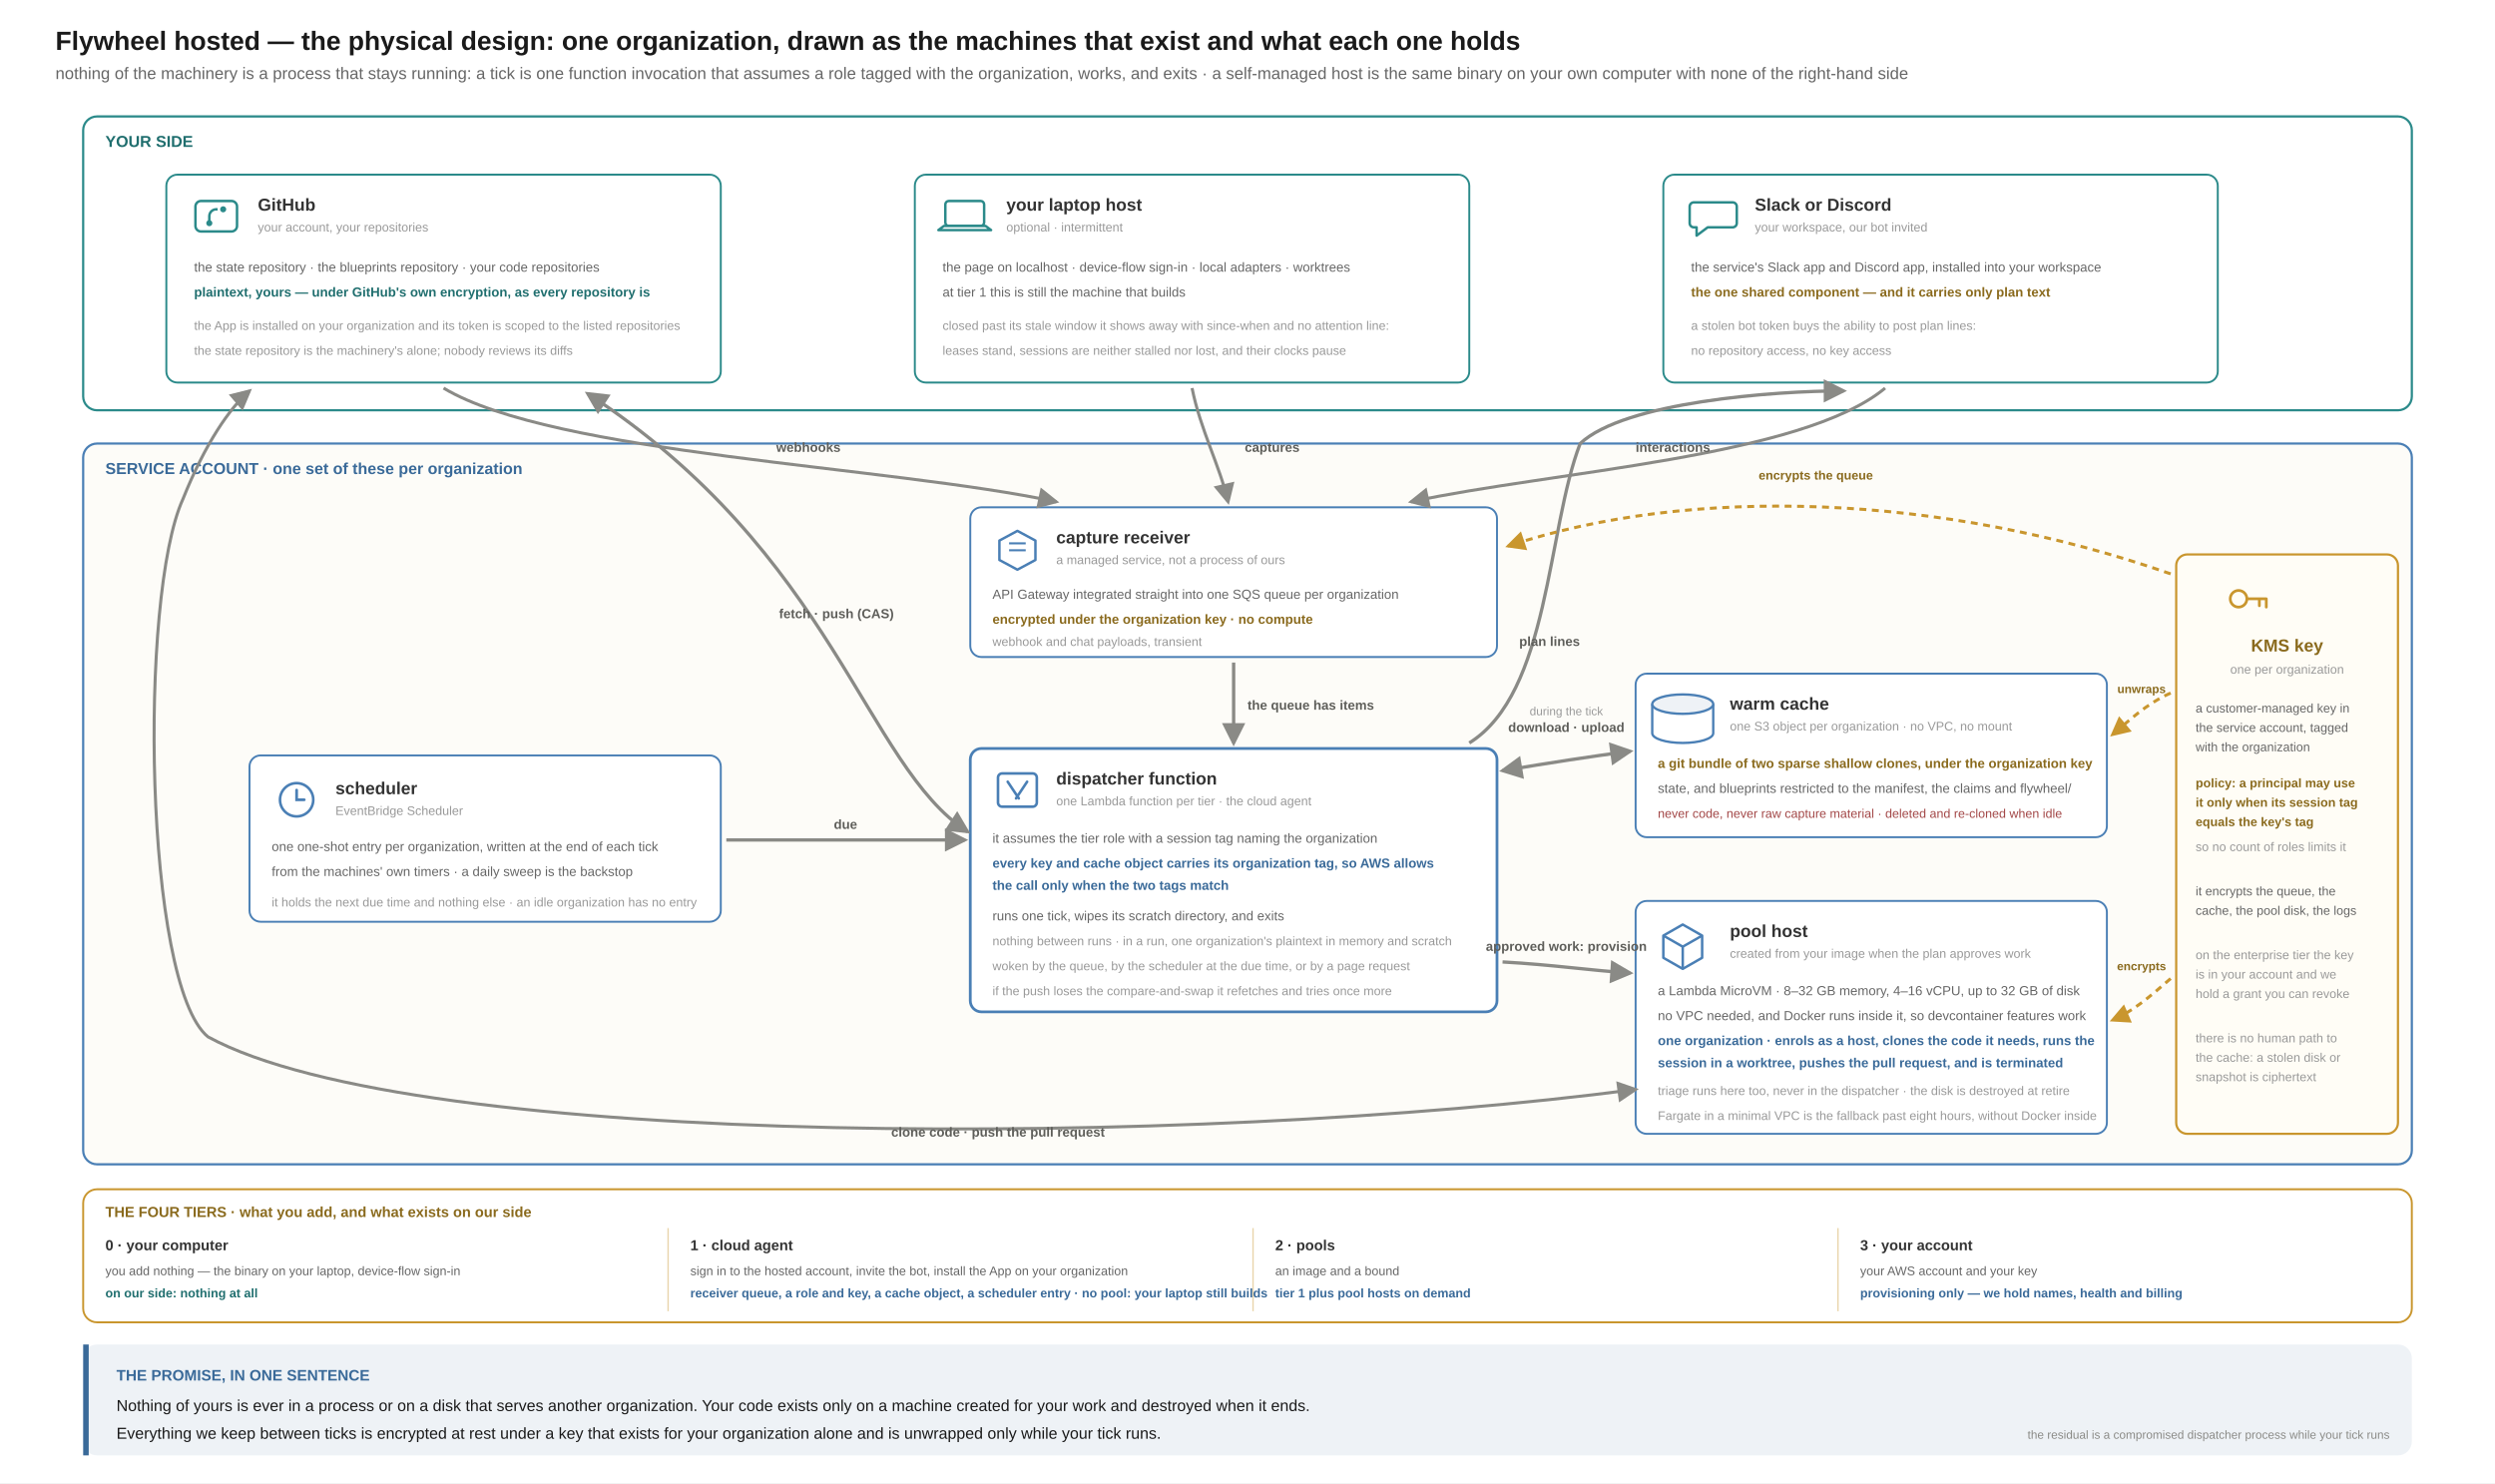
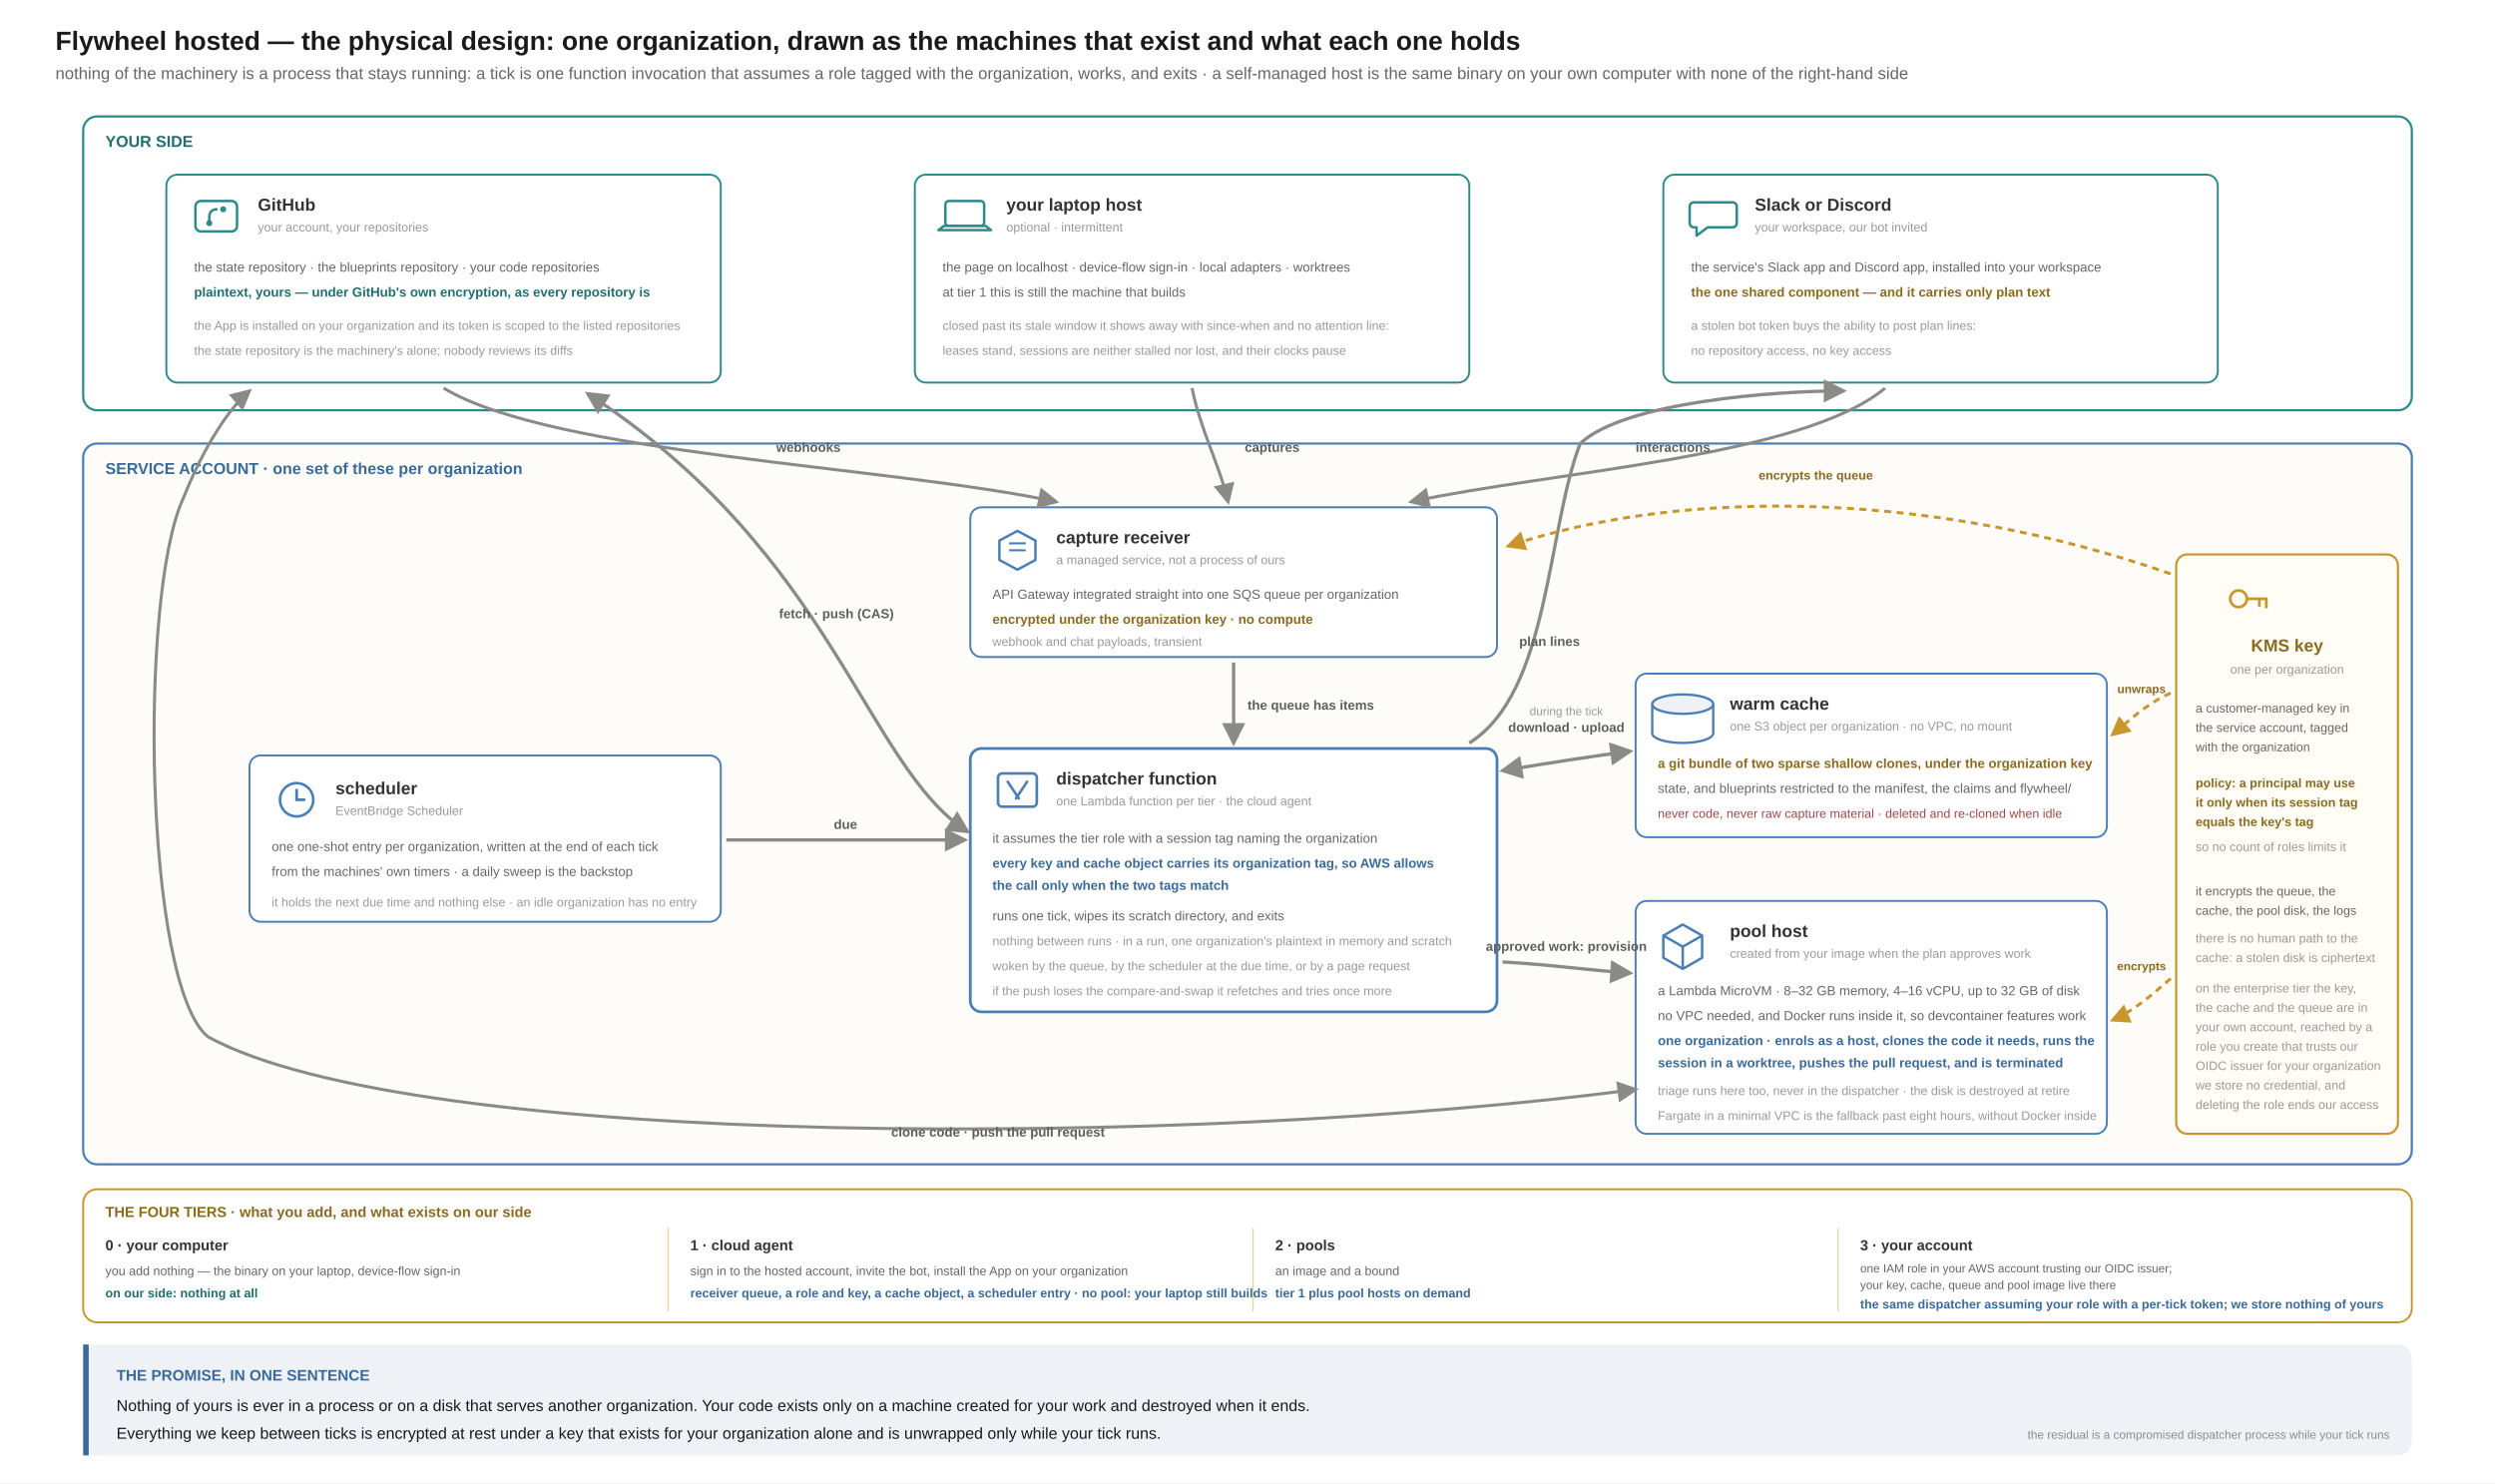
<svg xmlns="http://www.w3.org/2000/svg" viewBox="0 0 1800 1070" font-family="-apple-system, 'Helvetica Neue', Arial, sans-serif">
  <defs>
    <marker id="mS" viewBox="0 0 10 10" refX="8.5" refY="5" markerWidth="7" markerHeight="7" orient="auto-start-reverse">
      <path d="M0 0L10 5L0 10z" fill="#8a8a86" />
    </marker>
    <marker id="mK" viewBox="0 0 10 10" refX="8.5" refY="5" markerWidth="6.5" markerHeight="6.5" orient="auto-start-reverse">
      <path d="M0 0L10 5L0 10z" fill="#c9962e" />
    </marker>
    <g id="repo">
      <rect x="-15" y="-11" width="30" height="22" rx="4" fill="#fff" stroke="currentColor" stroke-width="1.8" />
      <circle cx="-5" cy="5" r="2.2" fill="currentColor" />
      <circle cx="5" cy="-5" r="2.2" fill="currentColor" />
      <path d="M -5 5 v-5 a 5 5 0 0 1 5 -5 h 1" fill="none" stroke="currentColor" stroke-width="1.8" />
    </g>
    <g id="laptop" stroke="currentColor" stroke-width="1.8" fill="#fff">
      <rect x="-14" y="-11" width="28" height="18" rx="2.5" />
      <path d="M -19 10 L 19 10 L 15 7 L -15 7 Z" stroke-linejoin="round" />
    </g>
    <g id="chat" stroke="currentColor" stroke-width="1.8" fill="#fff" stroke-linejoin="round">
      <path d="M -14 -10 h 28 a 3 3 0 0 1 3 3 v 12 a 3 3 0 0 1 -3 3 h -18 l -8 6 v -6 h -2 a 3 3 0 0 1 -3 -3 v -12 a 3 3 0 0 1 3 -3 z" />
    </g>
    <g id="gate" stroke="currentColor" stroke-width="1.8" fill="#fff">
      <path d="M 0 -13 L 13 -6 L 13 8 L 0 15 L -13 8 L -13 -6 Z" stroke-linejoin="round" />
      <path d="M -6 1 h 12 M -6 -4 h 12" stroke-width="1.5" />
    </g>
    <g id="fn" stroke="currentColor" stroke-width="1.9" fill="none" stroke-linejoin="round">
      <rect x="-14" y="-12" width="28" height="24" rx="3" fill="#fff" />
      <path d="M -7 -6 L 1 6 M 7 -6 L -1 6" stroke-linecap="round" />
    </g>
    <g id="cyl">
      <path d="M -22 -10 L -22 11 A 22 7 0 0 0 22 11 L 22 -10" fill="#fff" stroke="currentColor" stroke-width="1.7" />
      <ellipse cx="0" cy="-10" rx="22" ry="7" fill="#eef2f6" stroke="currentColor" stroke-width="1.7" />
    </g>
    <g id="clock">
      <circle r="12" fill="#fff" stroke="currentColor" stroke-width="1.9" />
      <path d="M 0 -7 V 0 H 5.5" fill="none" stroke="currentColor" stroke-width="2" stroke-linecap="round" />
    </g>
    <g id="cube" stroke="currentColor" stroke-width="1.8" stroke-linejoin="round">
      <path d="M -14 -7 L 0 -15 L 14 -7 L 14 9 L 0 17 L -14 9 Z" fill="#fff" />
      <path d="M -14 -7 L 0 1 L 14 -7 M 0 1 L 0 17" fill="none" />
    </g>
    <g id="key" stroke="currentColor" stroke-width="2" fill="none" stroke-linecap="round">
      <circle cx="-7" cy="0" r="6" />
      <path d="M -1 0 H 13 M 8 0 v5 M 13 0 v6" />
    </g>
  </defs>
  <rect width="1800" height="1070" fill="#fff" />
  <text x="40" y="36" font-size="19" font-weight="700" fill="#1a1a1a">Flywheel hosted — the physical design: one organization, drawn as the machines that exist and what each one holds</text>
  <text x="40" y="57" font-size="12" fill="#666">nothing of the machinery is a process that stays running: a tick is one function invocation that assumes a role tagged with the organization, works, and exits · a self-managed host is the same binary on your own computer with none of the right-hand side</text>
  <rect x="60" y="84" width="1680" height="212" rx="10" fill="#fff" stroke="#2b8a8a" stroke-width="1.6" />
  <text x="76" y="106" font-size="11.5" font-weight="700" fill="#1f6e6e">YOUR SIDE</text>
  <rect x="120" y="126" width="400" height="150" rx="8" fill="#fff" stroke="#2b8a8a" stroke-width="1.4" />
  <use href="#repo" x="156" y="156" color="#2b8a8a" />
  <text x="186" y="152" font-size="12.5" font-weight="700" fill="#333">GitHub</text>
  <text x="186" y="167" font-size="9" fill="#999">your account, your repositories</text>
  <text x="140" y="196" font-size="9.5" fill="#666">the state repository · the blueprints repository · your code repositories</text>
  <text x="140" y="214" font-size="9.5" font-weight="700" fill="#1f6e6e">plaintext, yours — under GitHub's own encryption, as every repository is</text>
  <text x="140" y="238" font-size="9" fill="#999">the App is installed on your organization and its token is scoped to the listed repositories</text>
  <text x="140" y="256" font-size="9" fill="#999">the state repository is the machinery's alone; nobody reviews its diffs</text>
  <rect x="660" y="126" width="400" height="150" rx="8" fill="#fff" stroke="#2b8a8a" stroke-width="1.4" />
  <use href="#laptop" x="696" y="156" color="#2b8a8a" />
  <text x="726" y="152" font-size="12.5" font-weight="700" fill="#333">your laptop host</text>
  <text x="726" y="167" font-size="9" fill="#999">optional · intermittent</text>
  <text x="680" y="196" font-size="9.5" fill="#666">the page on localhost · device-flow sign-in · local adapters · worktrees</text>
  <text x="680" y="214" font-size="9.5" fill="#666">at tier 1 this is still the machine that builds</text>
  <text x="680" y="238" font-size="9" fill="#999">closed past its stale window it shows away with since-when and no attention line:</text>
  <text x="680" y="256" font-size="9" fill="#999">leases stand, sessions are neither stalled nor lost, and their clocks pause</text>
  <rect x="1200" y="126" width="400" height="150" rx="8" fill="#fff" stroke="#2b8a8a" stroke-width="1.4" />
  <use href="#chat" x="1236" y="156" color="#2b8a8a" />
  <text x="1266" y="152" font-size="12.5" font-weight="700" fill="#333">Slack or Discord</text>
  <text x="1266" y="167" font-size="9" fill="#999">your workspace, our bot invited</text>
  <text x="1220" y="196" font-size="9.5" fill="#666">the service's Slack app and Discord app, installed into your workspace</text>
  <text x="1220" y="214" font-size="9.5" font-weight="700" fill="#8a6a1d">the one shared component — and it carries only plan text</text>
  <text x="1220" y="238" font-size="9" fill="#999">a stolen bot token buys the ability to post plan lines:</text>
  <text x="1220" y="256" font-size="9" fill="#999">no repository access, no key access</text>
  <rect x="60" y="320" width="1680" height="520" rx="10" fill="#fdfcf8" stroke="#4a7fb5" stroke-width="1.6" />
  <text x="76" y="342" font-size="11.5" font-weight="700" fill="#3a6a99">SERVICE ACCOUNT · one set of these per organization</text>
  <rect x="700" y="366" width="380" height="108" rx="8" fill="#fff" stroke="#4a7fb5" stroke-width="1.4" />
  <use href="#gate" x="734" y="396" color="#4a7fb5" />
  <text x="762" y="392" font-size="12.5" font-weight="700" fill="#333">capture receiver</text>
  <text x="762" y="407" font-size="9" fill="#999">a managed service, not a process of ours</text>
  <text x="716" y="432" font-size="9.5" fill="#666">API Gateway integrated straight into one SQS queue per organization</text>
  <text x="716" y="450" font-size="9.5" font-weight="700" fill="#8a6a1d">encrypted under the organization key · no compute</text>
  <text x="716" y="466" font-size="9" fill="#999">webhook and chat payloads, transient</text>
  <rect x="700" y="540" width="380" height="190" rx="8" fill="#fff" stroke="#4a7fb5" stroke-width="2" />
  <use href="#fn" x="734" y="570" color="#4a7fb5" />
  <text x="762" y="566" font-size="12.5" font-weight="700" fill="#333">dispatcher function</text>
  <text x="762" y="581" font-size="9" fill="#999">one Lambda function per tier · the cloud agent</text>
  <text x="716" y="608" font-size="9.5" fill="#666">it assumes the tier role with a session tag naming the organization</text>
  <text x="716" y="626" font-size="9.5" font-weight="700" fill="#3a6a99">every key and cache object carries its organization tag, so AWS allows</text>
  <text x="716" y="642" font-size="9.5" font-weight="700" fill="#3a6a99">the call only when the two tags match</text>
  <text x="716" y="664" font-size="9.5" fill="#666">runs one tick, wipes its scratch directory, and exits</text>
  <text x="716" y="682" font-size="9" fill="#999">nothing between runs · in a run, one organization's plaintext in memory and scratch</text>
  <text x="716" y="700" font-size="9" fill="#999">woken by the queue, by the scheduler at the due time, or by a page request</text>
  <text x="716" y="718" font-size="9" fill="#999">if the push loses the compare-and-swap it refetches and tries once more</text>
  <rect x="180" y="545" width="340" height="120" rx="8" fill="#fff" stroke="#4a7fb5" stroke-width="1.4" />
  <use href="#clock" x="214" y="577" color="#4a7fb5" />
  <text x="242" y="573" font-size="12.5" font-weight="700" fill="#333">scheduler</text>
  <text x="242" y="588" font-size="9" fill="#999">EventBridge Scheduler</text>
  <text x="196" y="614" font-size="9.5" fill="#666">one one-shot entry per organization, written at the end of each tick</text>
  <text x="196" y="632" font-size="9.5" fill="#666">from the machines' own timers · a daily sweep is the backstop</text>
  <text x="196" y="654" font-size="9" fill="#999">it holds the next due time and nothing else · an idle organization has no entry</text>
  <rect x="1180" y="486" width="340" height="118" rx="8" fill="#fff" stroke="#4a7fb5" stroke-width="1.4" />
  <use href="#cyl" x="1214" y="518" color="#4a7fb5" />
  <text x="1248" y="512" font-size="12.5" font-weight="700" fill="#333">warm cache</text>
  <text x="1248" y="527" font-size="9" fill="#999">one S3 object per organization · no VPC, no mount</text>
  <text x="1196" y="554" font-size="9.5" font-weight="700" fill="#8a6a1d">a git bundle of two sparse shallow clones, under the organization key</text>
  <text x="1196" y="572" font-size="9.5" fill="#666">state, and blueprints restricted to the manifest, the claims and flywheel/</text>
  <text x="1196" y="590" font-size="9" fill="#a34848">never code, never raw capture material · deleted and re-cloned when idle</text>
  <rect x="1180" y="650" width="340" height="168" rx="8" fill="#fff" stroke="#4a7fb5" stroke-width="1.4" />
  <use href="#cube" x="1214" y="682" color="#4a7fb5" />
  <text x="1248" y="676" font-size="12.5" font-weight="700" fill="#333">pool host</text>
  <text x="1248" y="691" font-size="9" fill="#999">created from your image when the plan approves work</text>
  <text x="1196" y="718" font-size="9.5" fill="#666">a Lambda MicroVM · 8–32 GB memory, 4–16 vCPU, up to 32 GB of disk</text>
  <text x="1196" y="736" font-size="9.5" fill="#666">no VPC needed, and Docker runs inside it, so devcontainer features work</text>
  <text x="1196" y="754" font-size="9.5" font-weight="700" fill="#3a6a99">one organization · enrols as a host, clones the code it needs, runs the</text>
  <text x="1196" y="770" font-size="9.5" font-weight="700" fill="#3a6a99">session in a worktree, pushes the pull request, and is terminated</text>
  <text x="1196" y="790" font-size="9" fill="#999">triage runs here too, never in the dispatcher · the disk is destroyed at retire</text>
  <text x="1196" y="808" font-size="9" fill="#999">Fargate in a minimal VPC is the fallback past eight hours, without Docker inside</text>
  <rect x="1570" y="400" width="160" height="418" rx="8" fill="#fffdf6" stroke="#c9962e" stroke-width="1.6" />
  <use href="#key" x="1622" y="432" color="#c9962e" />
  <text x="1650" y="470" font-size="12.5" font-weight="700" fill="#8a6a1d" text-anchor="middle">KMS key</text>
  <text x="1650" y="486" font-size="9" fill="#999" text-anchor="middle">one per organization</text>
  <text x="1584" y="514" font-size="9" fill="#666">a customer-managed key in</text>
  <text x="1584" y="528" font-size="9" fill="#666">the service account, tagged</text>
  <text x="1584" y="542" font-size="9" fill="#666">with the organization</text>
  <text x="1584" y="568" font-size="9" font-weight="700" fill="#8a6a1d">policy: a principal may use</text>
  <text x="1584" y="582" font-size="9" font-weight="700" fill="#8a6a1d">it only when its session tag</text>
  <text x="1584" y="596" font-size="9" font-weight="700" fill="#8a6a1d">equals the key's tag</text>
  <text x="1584" y="614" font-size="9" fill="#999">so no count of roles limits it</text>
  <text x="1584" y="646" font-size="9" fill="#666">it encrypts the queue, the</text>
  <text x="1584" y="660" font-size="9" fill="#666">cache, the pool disk, the logs</text>
-   <text x="1584" y="692" font-size="9" fill="#999">on the enterprise tier the key</text>
-   <text x="1584" y="706" font-size="9" fill="#999">is in your account and we</text>
-   <text x="1584" y="720" font-size="9" fill="#999">hold a grant you can revoke</text>
-   <text x="1584" y="752" font-size="9" fill="#999">there is no human path to</text>
-   <text x="1584" y="766" font-size="9" fill="#999">the cache: a stolen disk or</text>
-   <text x="1584" y="780" font-size="9" fill="#999">snapshot is ciphertext</text>
+   <text x="1584" y="680" font-size="9" fill="#999">there is no human path to the</text>
+   <text x="1584" y="694" font-size="9" fill="#999">cache: a stolen disk is ciphertext</text>
+   <text x="1584" y="716" font-size="9" fill="#999">on the enterprise tier the key,</text>
+   <text x="1584" y="730" font-size="9" fill="#999">the cache and the queue are in</text>
+   <text x="1584" y="744" font-size="9" fill="#999">your own account, reached by a</text>
+   <text x="1584" y="758" font-size="9" fill="#999">role you create that trusts our</text>
+   <text x="1584" y="772" font-size="9" fill="#999">OIDC issuer for your organization</text>
+   <text x="1584" y="786" font-size="9" fill="#999">we store no credential, and</text>
+   <text x="1584" y="800" font-size="9" fill="#999">deleting the role ends our access</text>
  <path d="M 320 280 C 400 328, 640 336, 762 362" fill="none" stroke="#8a8a86" stroke-width="2.2" marker-end="url(#mS)" />
  <text x="560" y="326" font-size="9.5" font-weight="700" fill="#5e5e5a">webhooks</text>
  <path d="M 860 280 C 866 310, 880 336, 886 362" fill="none" stroke="#8a8a86" stroke-width="2.2" marker-end="url(#mS)" />
  <text x="898" y="326" font-size="9.5" font-weight="700" fill="#5e5e5a">captures</text>
  <path d="M 1360 280 C 1300 330, 1120 340, 1018 362" fill="none" stroke="#8a8a86" stroke-width="2.2" marker-end="url(#mS)" />
  <text x="1180" y="326" font-size="9.5" font-weight="700" fill="#5e5e5a">interactions</text>
  <path d="M 890 478 L 890 536" fill="none" stroke="#8a8a86" stroke-width="2.4" marker-end="url(#mS)" />
  <text x="900" y="512" font-size="9.5" font-weight="700" fill="#5e5e5a">the queue has items</text>
  <path d="M 524 606 L 696 606" fill="none" stroke="#8a8a86" stroke-width="2.4" marker-end="url(#mS)" />
  <text x="610" y="598" font-size="9.5" font-weight="700" fill="#5e5e5a" text-anchor="middle">due</text>
  <path d="M 698 600 C 624 552, 602 400, 424 284" fill="none" stroke="#8a8a86" stroke-width="2.4" marker-start="url(#mS)" marker-end="url(#mS)" />
  <text x="562" y="446" font-size="9.5" font-weight="700" fill="#5e5e5a">fetch · push (CAS)</text>
  <path d="M 1084 556 C 1120 550, 1146 546, 1176 542" fill="none" stroke="#8a8a86" stroke-width="2.4" marker-start="url(#mS)" marker-end="url(#mS)" />
  <text x="1130" y="528" font-size="9.5" font-weight="700" fill="#5e5e5a" text-anchor="middle">download · upload</text>
  <text x="1130" y="516" font-size="8.5" fill="#999" text-anchor="middle">during the tick</text>
  <path d="M 1084 694 C 1120 696, 1146 700, 1176 702" fill="none" stroke="#8a8a86" stroke-width="2.4" marker-end="url(#mS)" />
  <text x="1130" y="686" font-size="9.5" font-weight="700" fill="#5e5e5a" text-anchor="middle">approved work: provision</text>
  <path d="M 1060 536 C 1118 500, 1116 382, 1140 320 C 1172 290, 1280 282, 1330 282" fill="none" stroke="#8a8a86" stroke-width="2.4" marker-end="url(#mS)" />
  <text x="1096" y="466" font-size="9.5" font-weight="700" fill="#5e5e5a">plan lines</text>
  <path d="M 1180 786 C 860 828, 300 830, 150 748 C 104 710, 100 430, 132 360 C 148 320, 166 294, 180 282" fill="none" stroke="#8a8a86" stroke-width="2.2" marker-start="url(#mS)" marker-end="url(#mS)" />
  <text x="720" y="820" font-size="9.5" font-weight="700" fill="#5e5e5a" text-anchor="middle">clone code · push the pull request</text>
  <path d="M 1566 500 C 1548 508, 1536 520, 1524 530" fill="none" stroke="#c9962e" stroke-width="2.2" stroke-dasharray="5 4" marker-end="url(#mK)" />
  <text x="1545" y="500" font-size="8.5" font-weight="700" fill="#8a6a1d" text-anchor="middle">unwraps</text>
  <path d="M 1566 706 C 1550 720, 1538 730, 1524 736" fill="none" stroke="#c9962e" stroke-width="2.2" stroke-dasharray="5 4" marker-end="url(#mK)" />
  <text x="1545" y="700" font-size="8.5" font-weight="700" fill="#8a6a1d" text-anchor="middle">encrypts</text>
  <path d="M 1566 414 C 1400 356, 1220 350, 1088 394" fill="none" stroke="#c9962e" stroke-width="2.2" stroke-dasharray="5 4" marker-end="url(#mK)" />
  <text x="1310" y="346" font-size="9" font-weight="700" fill="#8a6a1d" text-anchor="middle">encrypts the queue</text>
  <rect x="60" y="858" width="1680" height="96" rx="10" fill="#fff" stroke="#c9962e" stroke-width="1.4" />
  <text x="76" y="878" font-size="10.5" font-weight="700" fill="#8a6a1d">THE FOUR TIERS · what you add, and what exists on our side</text>
  <line x1="482" y1="886" x2="482" y2="946" stroke="#c9962e" stroke-width="1" opacity="0.4" />
  <line x1="904" y1="886" x2="904" y2="946" stroke="#c9962e" stroke-width="1" opacity="0.4" />
  <line x1="1326" y1="886" x2="1326" y2="946" stroke="#c9962e" stroke-width="1" opacity="0.4" />
  <text x="76" y="902" font-size="10.5" font-weight="700" fill="#333">0 · your computer</text>
  <text x="76" y="920" font-size="9" fill="#666">you add nothing — the binary on your laptop, device-flow sign-in</text>
  <text x="76" y="936" font-size="9" font-weight="700" fill="#1f6e6e">on our side: nothing at all</text>
  <text x="498" y="902" font-size="10.5" font-weight="700" fill="#333">1 · cloud agent</text>
  <text x="498" y="920" font-size="9" fill="#666">sign in to the hosted account, invite the bot, install the App on your organization</text>
  <text x="498" y="936" font-size="9" font-weight="700" fill="#3a6a99">receiver queue, a role and key, a cache object, a scheduler entry · no pool: your laptop still builds</text>
  <text x="920" y="902" font-size="10.5" font-weight="700" fill="#333">2 · pools</text>
  <text x="920" y="920" font-size="9" fill="#666">an image and a bound</text>
  <text x="920" y="936" font-size="9" font-weight="700" fill="#3a6a99">tier 1 plus pool hosts on demand</text>
  <text x="1342" y="902" font-size="10.5" font-weight="700" fill="#333">3 · your account</text>
-   <text x="1342" y="920" font-size="9" fill="#666">your AWS account and your key</text>
-   <text x="1342" y="936" font-size="9" font-weight="700" fill="#3a6a99">provisioning only — we hold names, health and billing</text>
+   <text x="1342" y="918" font-size="8.5" fill="#666">one IAM role in your AWS account trusting our OIDC issuer;</text>
+   <text x="1342" y="930" font-size="8.5" fill="#666">your key, cache, queue and pool image live there</text>
+   <text x="1342" y="944" font-size="9" font-weight="700" fill="#3a6a99">the same dispatcher assuming your role with a per-tick token; we store nothing of yours</text>
  <rect x="60" y="970" width="1680" height="80" rx="10" fill="#eef2f6" />
  <rect x="60" y="970" width="4" height="80" fill="#3a6a99" />
  <text x="84" y="996" font-size="11" font-weight="700" fill="#3a6a99">THE PROMISE, IN ONE SENTENCE</text>
  <text x="84" y="1018" font-size="11.5" fill="#1a1a1a">Nothing of yours is ever in a process or on a disk that serves another organization. Your code exists only on a machine created for your work and destroyed when it ends.</text>
  <text x="84" y="1038" font-size="11.5" fill="#1a1a1a">Everything we keep between ticks is encrypted at rest under a key that exists for your organization alone and is unwrapped only while your tick runs.</text>
  <text x="1724" y="1038" font-size="8.5" fill="#8a8a86" text-anchor="end">the residual is a compromised dispatcher process while your tick runs</text>
</svg>
